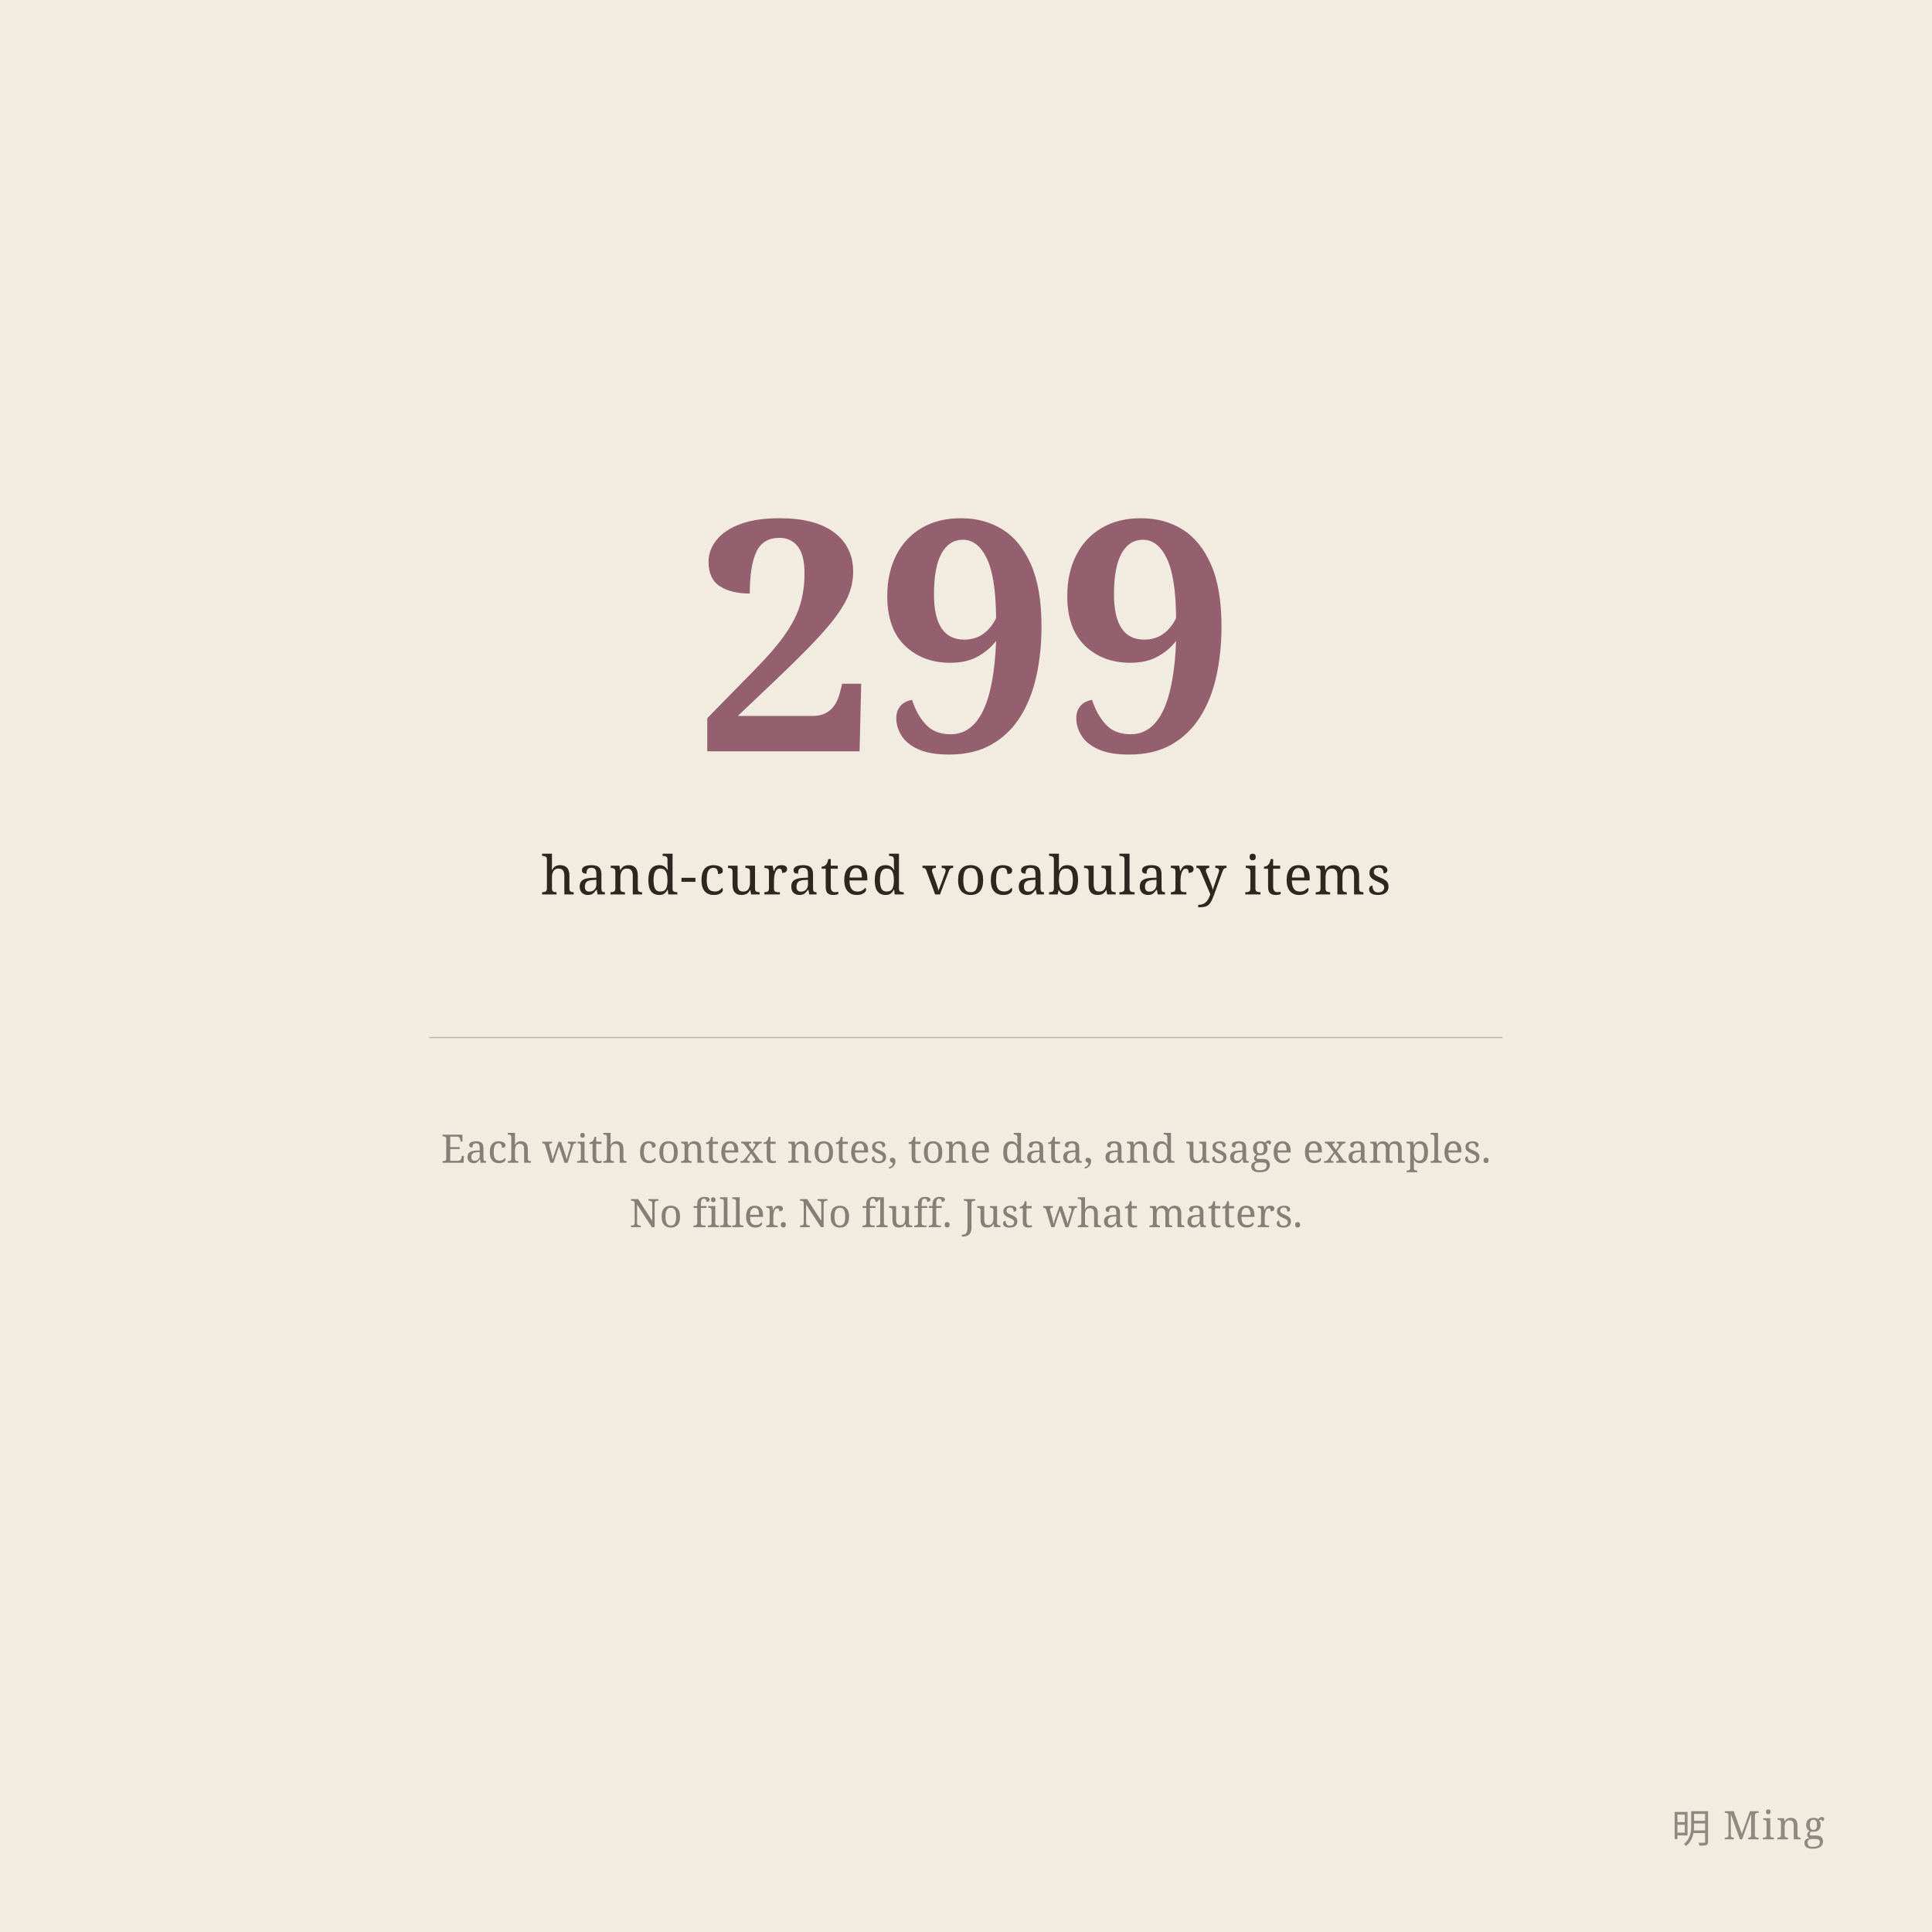
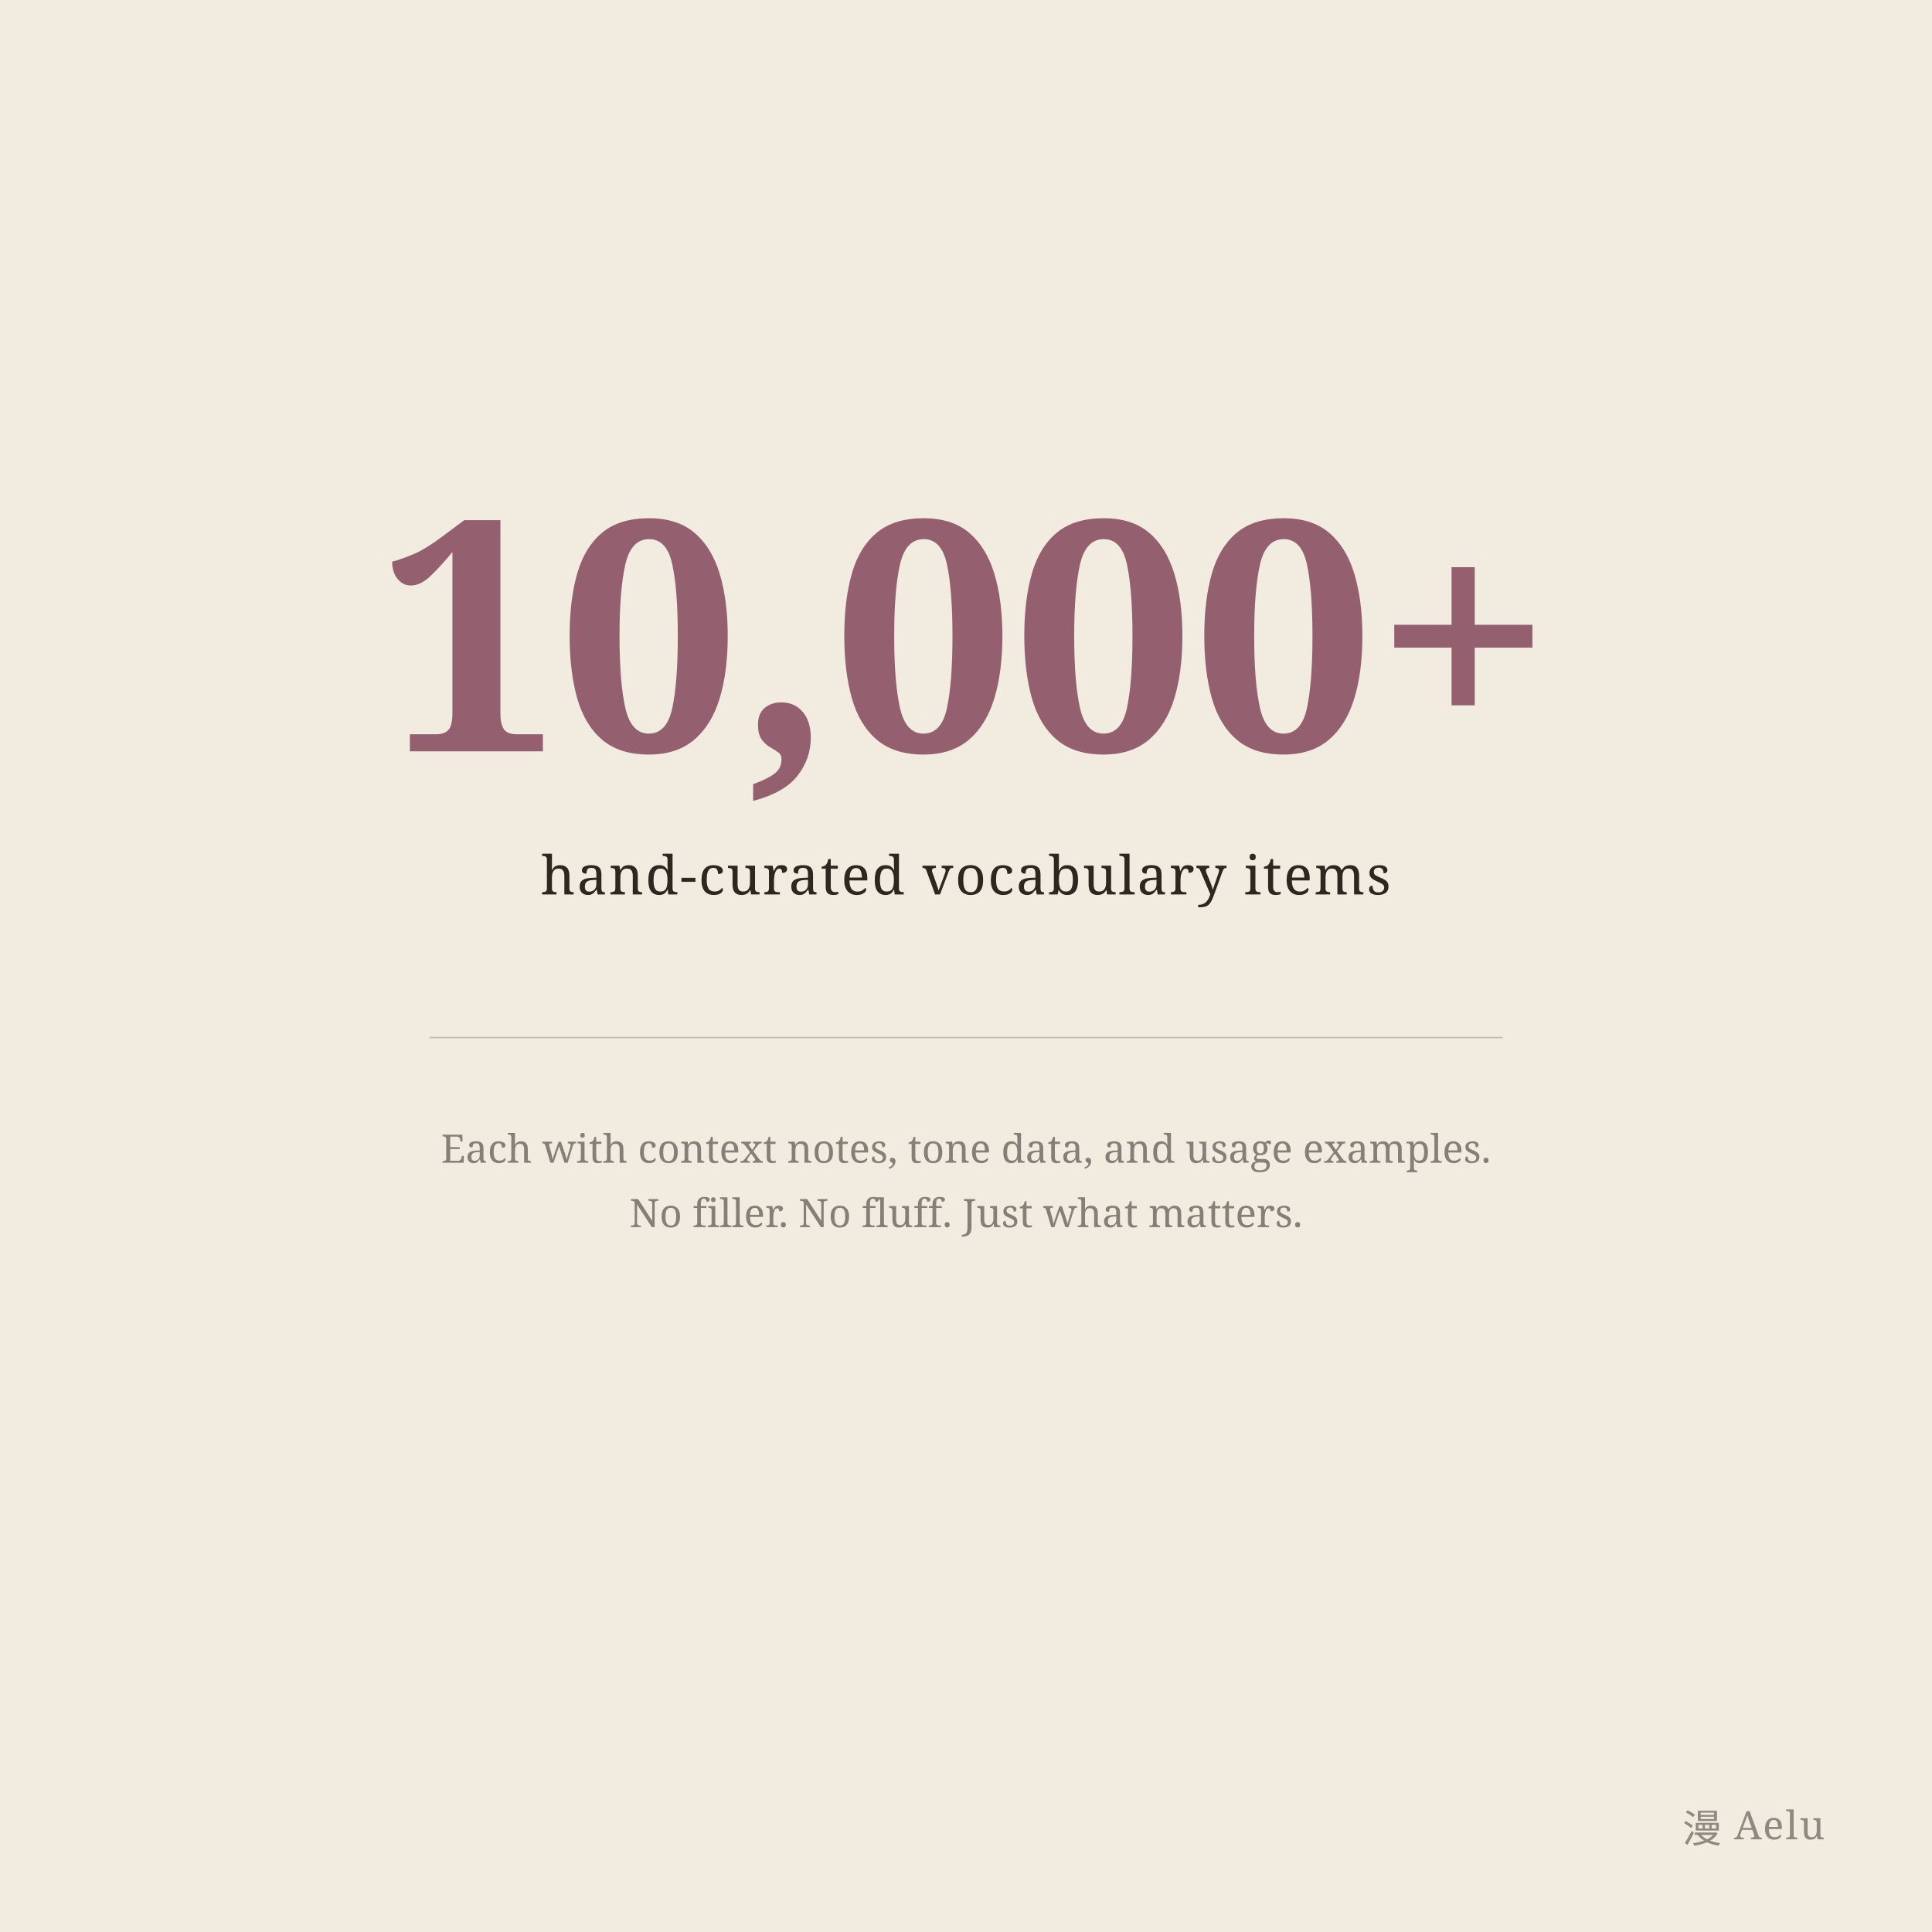
<svg xmlns="http://www.w3.org/2000/svg" viewBox="0 0 1080 1080" width="1080" height="1080">
  <rect width="1080" height="1080" fill="#F2EBE0" />
  <text x="540" y="420" text-anchor="middle" font-family="'Cormorant Garabmond', 'Georgia', serif" font-size="180" fill="#946070" font-weight="700">
-     299
+     10,000+
  </text>
  <text x="540" y="500" text-anchor="middle" font-family="'Source Serif 4', 'Source Serif Pro', 'Georgia', serif" font-size="30" fill="#2C2820" letter-spacing="1">
    hand-curated vocabulary items
  </text>
  <line x1="240" y1="580" x2="840" y2="580" stroke="#2C2820" stroke-width="0.75" opacity="0.25" />
  <text x="540" y="650" text-anchor="middle" font-family="'Source Serif 4', 'Source Serif Pro', 'Georgia', serif" font-size="22" fill="#2C2820" opacity="0.55">
    Each with context notes, tone data, and usage examples.
  </text>
  <text x="540" y="686" text-anchor="middle" font-family="'Source Serif 4', 'Source Serif Pro', 'Georgia', serif" font-size="22" fill="#2C2820" opacity="0.55">
    No filler. No fluff. Just what matters.
  </text>
  <text x="1020" y="1030" text-anchor="end" font-family="'Cormorant Garabmond', 'Georgia', serif" font-size="22" fill="#2C2820" opacity="0.5" letter-spacing="1">
-     明 Ming
+     漫 Aelu
  </text>
</svg>
